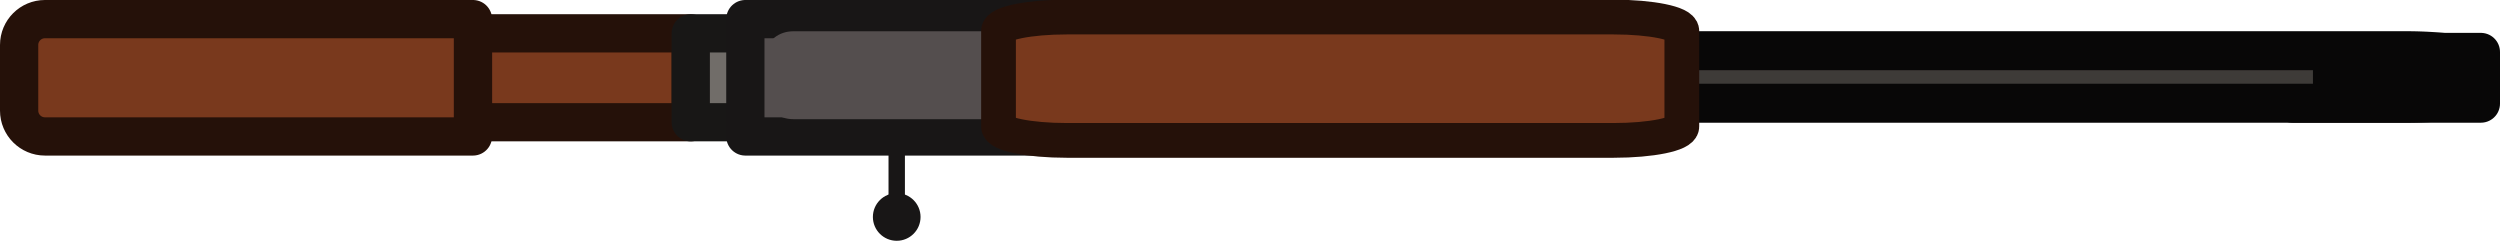
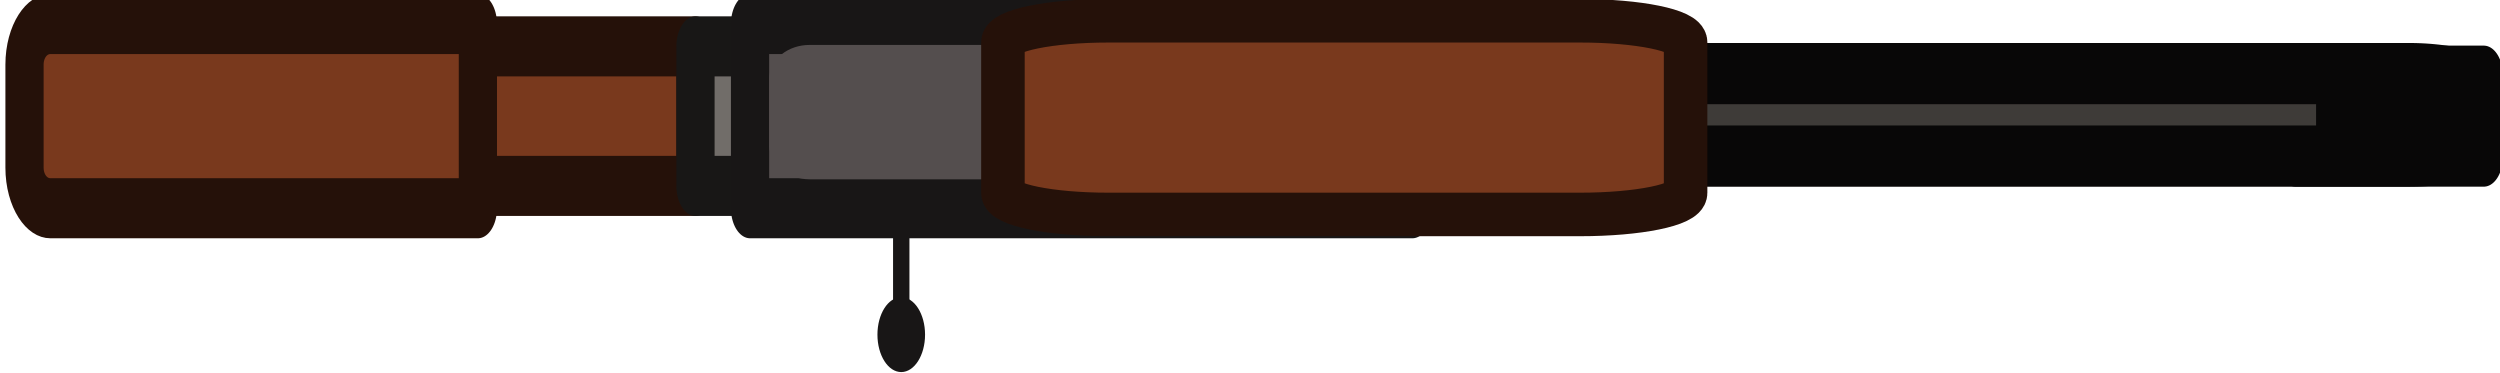
- <svg xmlns="http://www.w3.org/2000/svg" version="1.1" width="228.695" height="22.027" style="clip-rule:evenodd;fill-rule:evenodd;image-rendering:optimizeQuality;shape-rendering:geometricPrecision;text-rendering:geometricPrecision" id="svg66" xml:space="preserve">
+ <svg xmlns="http://www.w3.org/2000/svg" version="1.1" width="148" height="22.027" style="clip-rule:evenodd;fill-rule:evenodd;image-rendering:optimizeQuality;shape-rendering:geometricPrecision;text-rendering:geometricPrecision" id="svg66" xml:space="preserve">
  <defs id="defs70" />
-   <g id="g4" />
-   <g id="g20" transform="matrix(0,0.142316,-0.142316,0,241.7242,-108.8718)" />
-   <g id="g16" transform="translate(-7.3e-6,-30.45833)">
+   <g id="g4" transform="matrix(0.6465144,0,0,1.016128,0.320172,-0.3552401)" />
+   <g id="g20" transform="matrix(0,0.1446112,-0.09200936,0,156.5984,-110.9829)" />
+   <g id="g16" transform="matrix(0.6465144,0,0,1.016128,0.3201673,-31.30478)">
    <rect style="fill:#3e3b38;fill-opacity:1;stroke:#080707;stroke-width:3.5;stroke-linecap:round;stroke-linejoin:round;stroke-dasharray:none;stroke-opacity:1" id="rect16" width="17.237" height="4.717" x="209.708" y="35.216" />
    <rect style="fill:#79391d;fill-opacity:1;stroke:#251109;stroke-width:3.5;stroke-linecap:round;stroke-linejoin:round;stroke-dasharray:none;stroke-opacity:1" id="rect2" width="19.924" height="8.131" x="43.264" y="33.509" />
    <path id="rect1" style="fill:#79391d;stroke:#251109;stroke-width:3.5;stroke-linecap:round;stroke-linejoin:round" d="M 4.114,32.208 H 43.264 V 42.94 H 4.114 A 2.364,2.364 0 0 1 1.75,40.576 V 34.572 a 2.364,2.364 0 0 1 2.364,-2.364 z" />
    <rect style="fill:#716d69;fill-opacity:1;stroke:#181716;stroke-width:3.5;stroke-linecap:round;stroke-linejoin:round;stroke-dasharray:none;stroke-opacity:1" id="rect3" width="5.67" height="8.131" x="63.189" y="33.509" />
    <rect style="fill:#544e4e;fill-opacity:1;stroke:none;stroke-width:3.5;stroke-linecap:round;stroke-linejoin:round;stroke-dasharray:none;stroke-opacity:1" id="rect11" width="60.654" height="10.732" x="68.184" y="32.208" />
    <rect style="fill:#716d69;fill-opacity:1;stroke:#181616;stroke-width:1.5;stroke-linecap:round;stroke-linejoin:round;stroke-dasharray:none;stroke-opacity:1" id="rect5" width="15.509" height="5.784" x="78.38" y="37.467" />
    <path d="m 119.725,36.266 -6.896,-1.32 -0.142,-2.627 h -9.103 v 10.51 h 8.88 l 0.239,-2.404 7.022,-1.32 z" style="fill:#4d4946;fill-opacity:1;stroke:#181616;stroke-width:1.5;stroke-linecap:round;stroke-linejoin:round" id="path8" />
    <path style="fill:#4d4946;fill-opacity:1;stroke:#181616;stroke-width:1.5;stroke-linecap:round;stroke-linejoin:round;stroke-dasharray:none;stroke-opacity:1" d="m 82.03,42.793 v 5.978" id="path9" />
    <circle style="fill:#181616;fill-opacity:1;stroke:none;stroke-width:1.5;stroke-linecap:round;stroke-linejoin:round;stroke-dasharray:none;stroke-opacity:1" id="path11" cx="82.03" cy="50.305" r="2.18" />
    <rect style="fill:none;fill-opacity:1;stroke:#181616;stroke-width:3.5;stroke-linecap:round;stroke-linejoin:round;stroke-dasharray:none;stroke-opacity:1" id="rect4" width="60.654" height="10.732" x="68.184" y="32.208" />
  </g>
-   <g id="g16-2" transform="matrix(4.854285,0,0,1.019081,-881.5768,-31.25088)" style="clip-rule:evenodd;fill-rule:evenodd;image-rendering:optimizeQuality;shape-rendering:geometricPrecision;text-rendering:geometricPrecision">
+   <g id="g16-2" transform="matrix(3.138365,0,0,1.035516,-569.6319,-32.11012)" style="clip-rule:evenodd;fill-rule:evenodd;image-rendering:optimizeQuality;shape-rendering:geometricPrecision;text-rendering:geometricPrecision">
    <rect style="fill:#3e3b38;fill-opacity:1;stroke:#080707;stroke-width:3.5;stroke-linecap:round;stroke-linejoin:round;stroke-dasharray:none;stroke-opacity:1" id="rect16-5" width="17.237" height="4.717" x="209.708" y="35.216" />
  </g>
-   <rect style="fill:#544e4e;fill-opacity:1;stroke:#544e4e;stroke-width:1.05;stroke-opacity:1" id="rect7" width="55.803" height="6.991" x="70.602" y="3.386" rx="1.965" ry="1.575" />
-   <rect style="fill:#79391d;fill-opacity:1;stroke:#251109;stroke-width:3.179;stroke-dasharray:none;stroke-opacity:1" id="rect8" width="62.508" height="11.283" x="91.342" y="1.56" rx="6.235" ry="1.271" />
+   <rect style="fill:#544e4e;fill-opacity:1;stroke:#544e4e;stroke-width:0.851;stroke-opacity:1" id="rect7" width="36.077" height="7.104" x="45.965" y="3.085" rx="1.965" ry="1.575" />
+   <rect style="fill:#79391d;fill-opacity:1;stroke:#251109;stroke-width:2.577;stroke-dasharray:none;stroke-opacity:1" id="rect8" width="40.413" height="11.465" x="59.374" y="1.23" rx="6.235" ry="1.271" />
</svg>
